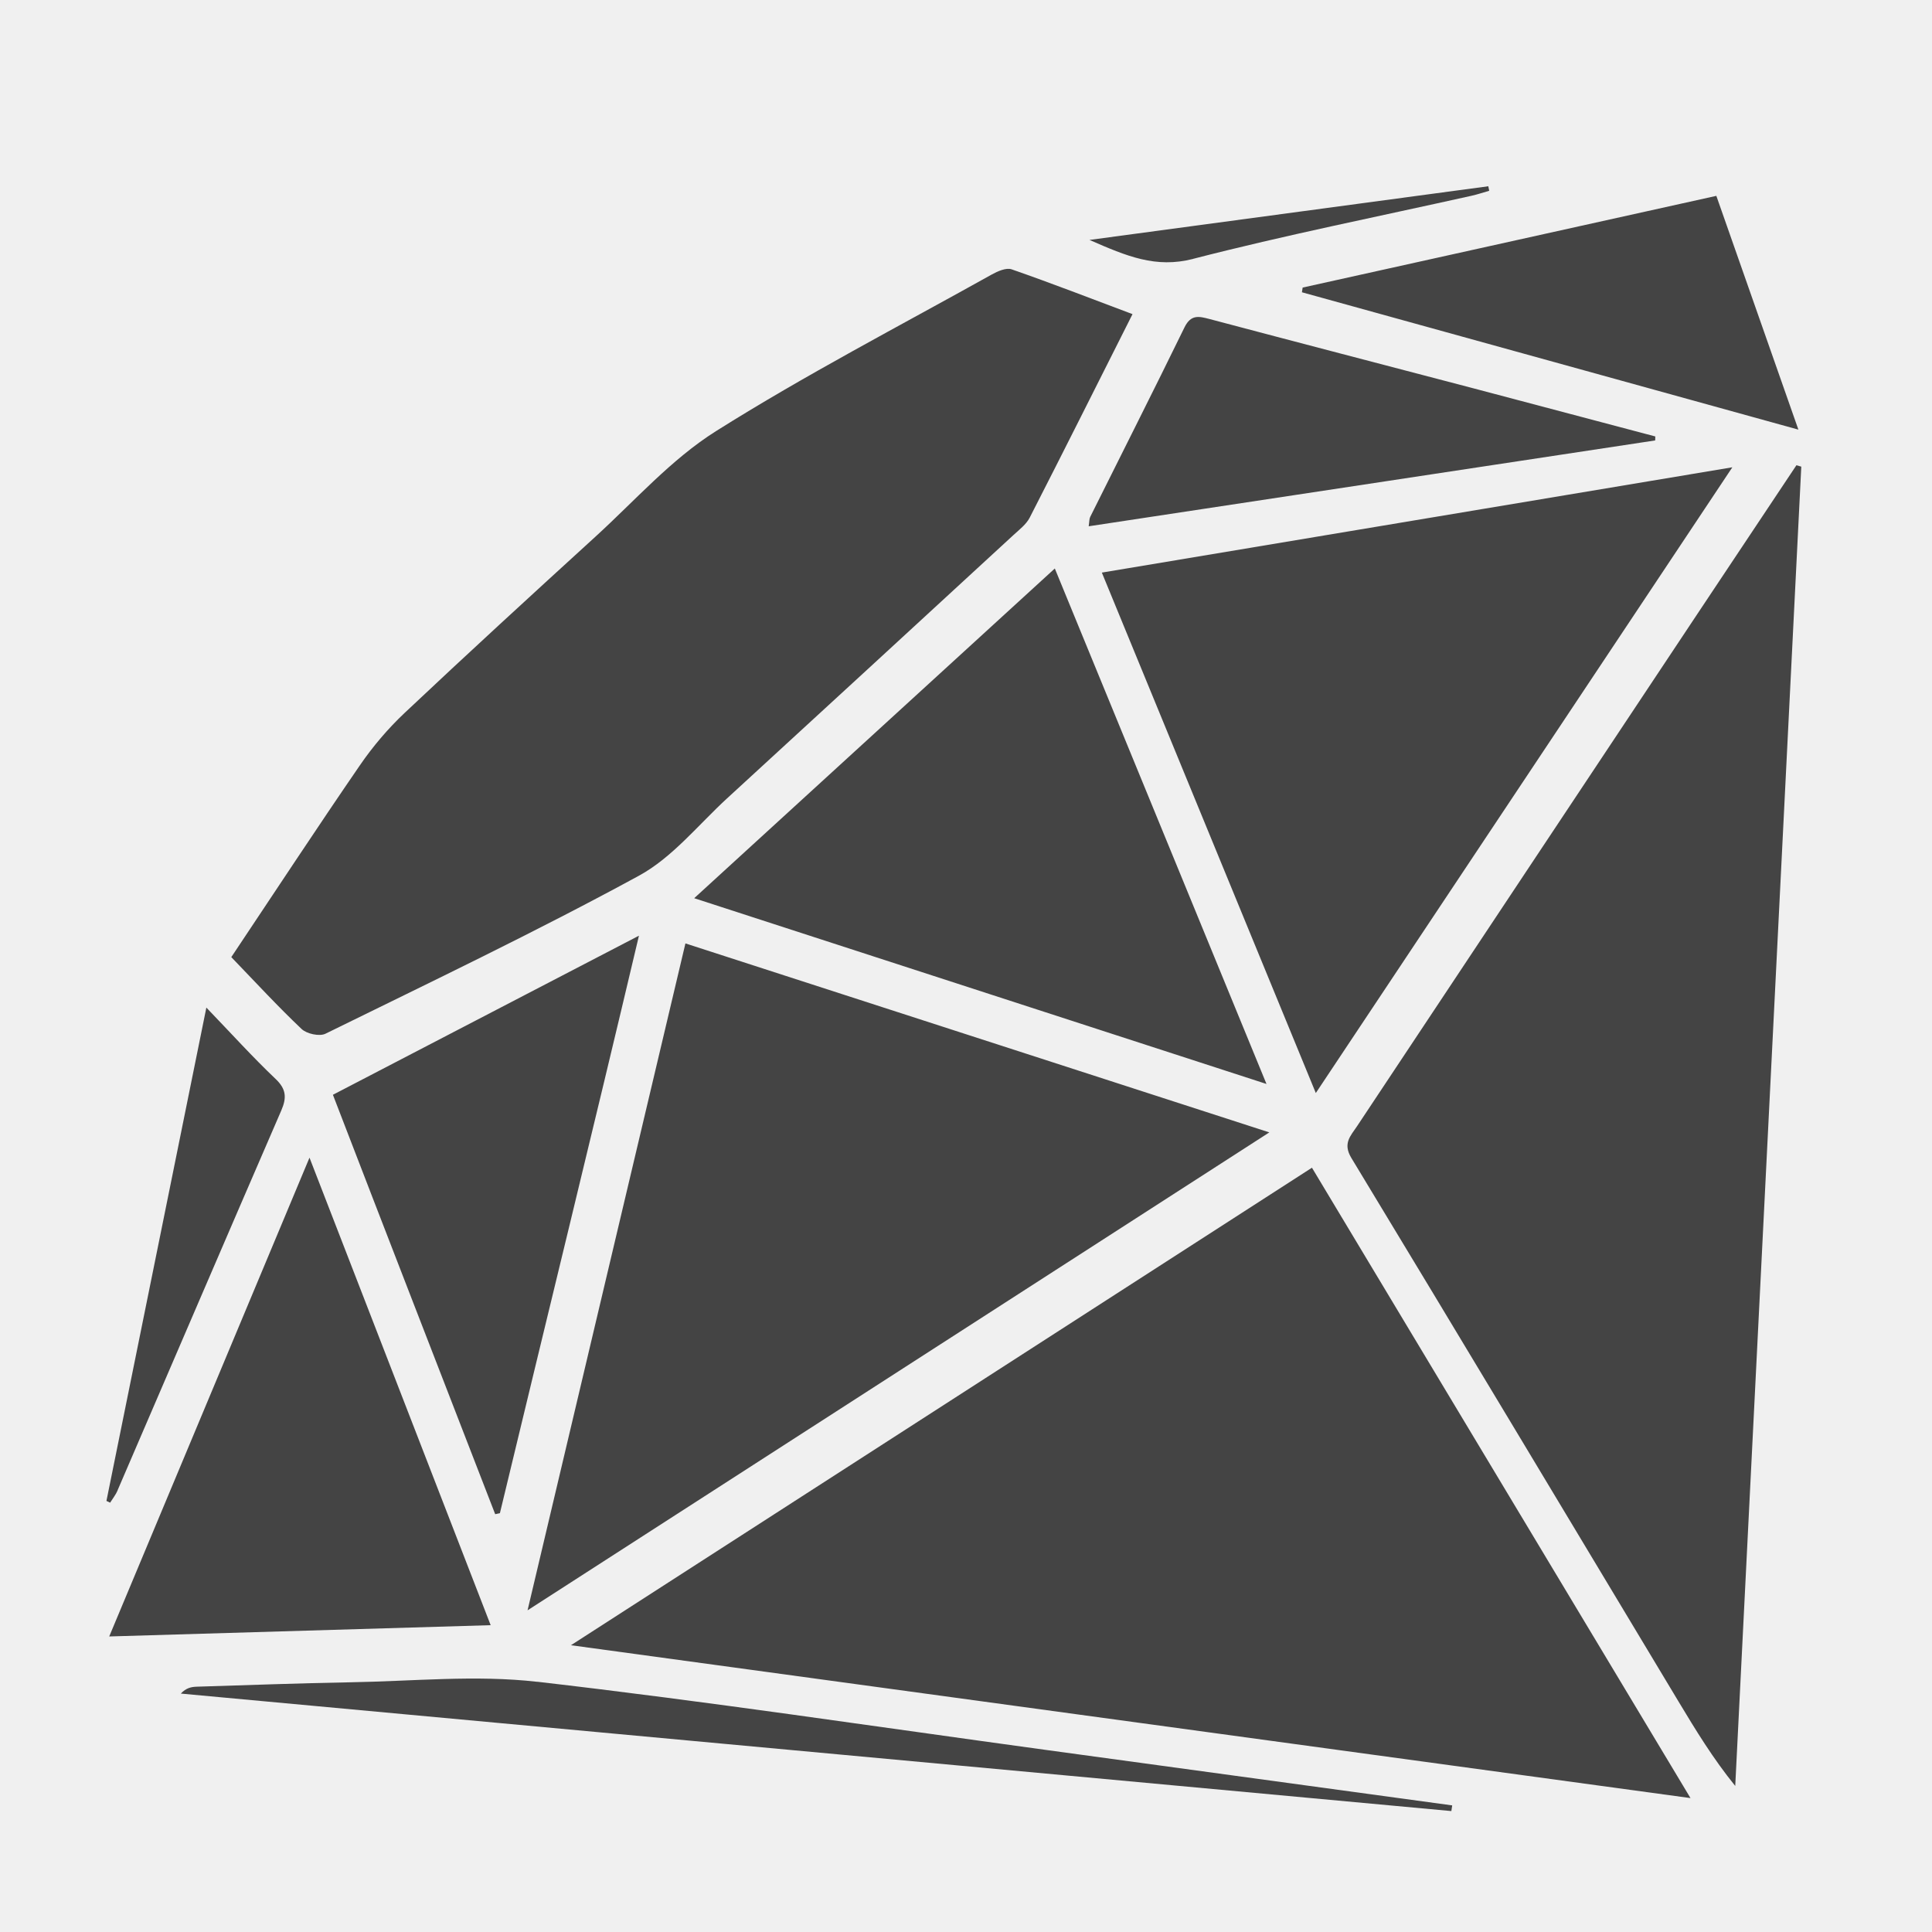
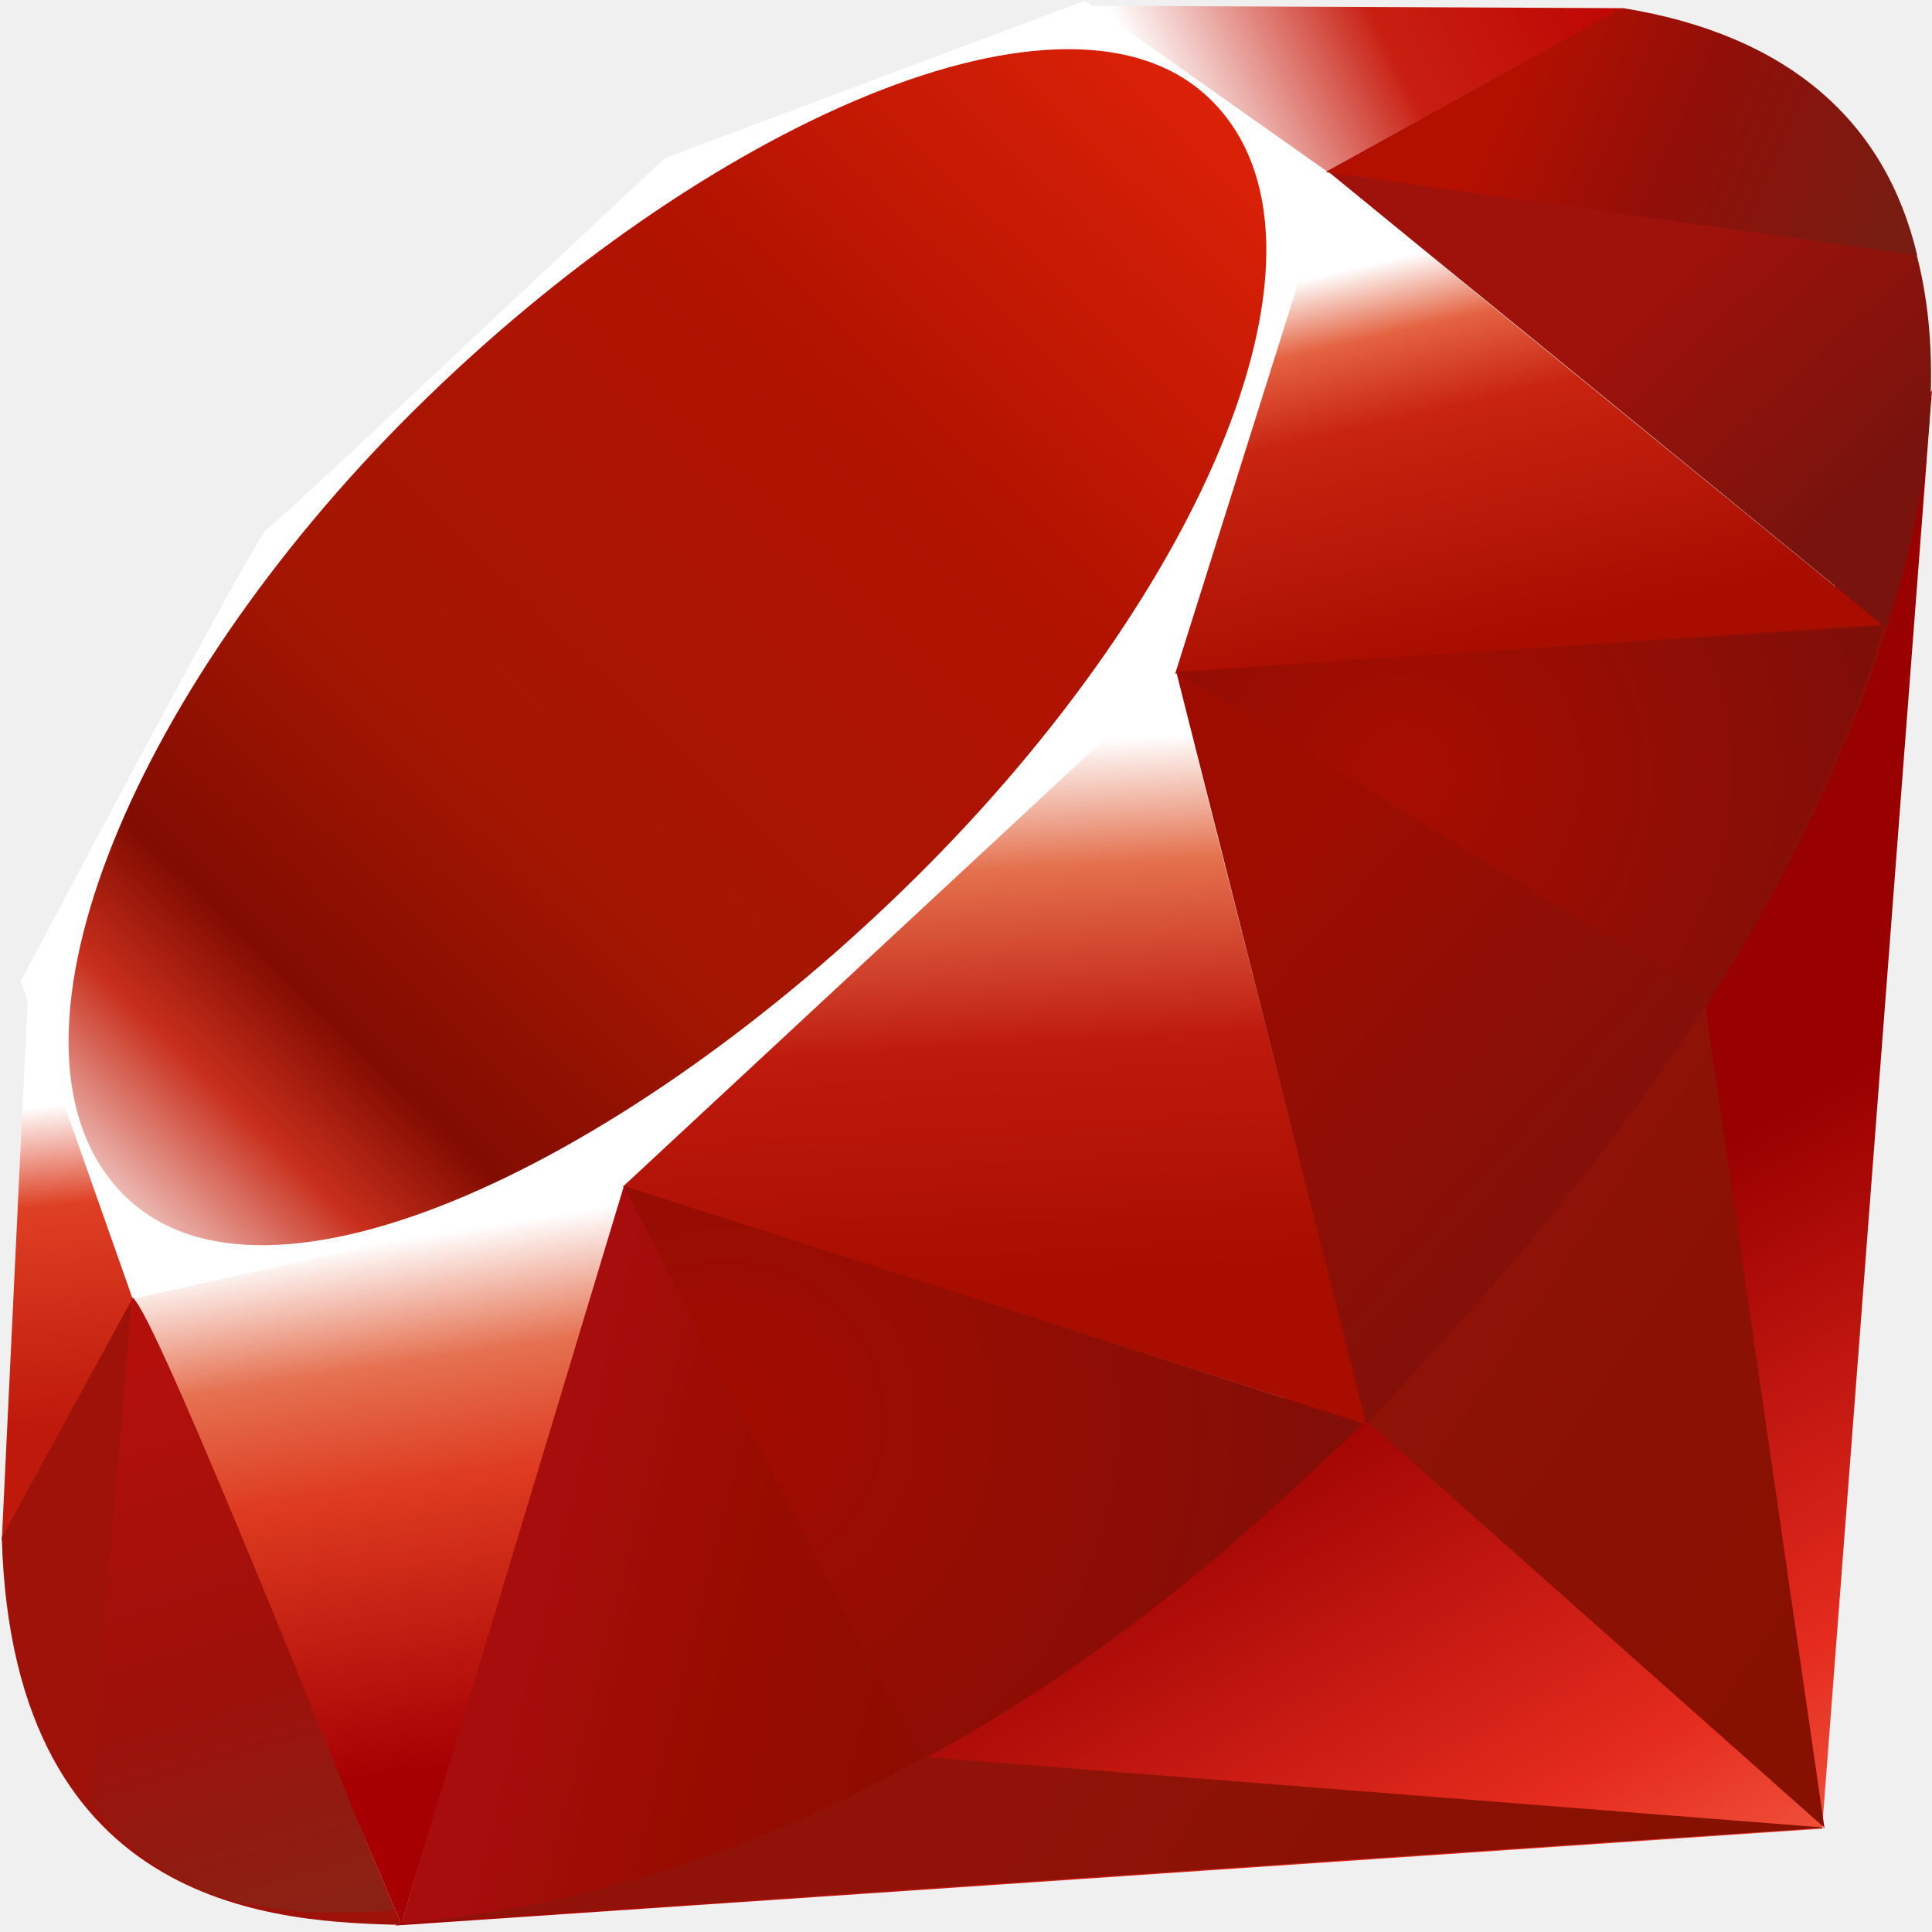
- <svg xmlns="http://www.w3.org/2000/svg" width="800px" height="800px" viewBox="0 0 32 32" version="1.1">
-   <path fill="#444444" d="M9.456 27.25c6.215 0.848 12.319 1.682 18.544 2.532-2.121-3.531-4.187-6.972-6.27-10.441-4.081 2.63-8.124 5.235-12.273 7.909zM29.755 7.705c-0.548 0.823-1.097 1.645-1.644 2.468-1.879 2.827-3.758 5.654-5.635 8.482-0.105 0.158-0.24 0.283-0.093 0.525 1.814 2.995 3.613 5.999 5.417 9 0.285 0.474 0.572 0.946 0.941 1.401 0.364-7.284 0.729-14.568 1.094-21.852-0.027-0.008-0.054-0.016-0.080-0.023zM4.995 17.043c0.085 0.081 0.296 0.127 0.395 0.079 1.74-0.855 3.491-1.691 5.192-2.617 0.555-0.302 0.982-0.842 1.46-1.281 1.583-1.452 3.164-2.907 4.744-4.362 0.097-0.089 0.211-0.176 0.269-0.288 0.568-1.109 1.125-2.224 1.703-3.371-0.689-0.259-1.341-0.512-2.002-0.742-0.089-0.031-0.231 0.031-0.328 0.085-1.53 0.854-3.088 1.663-4.569 2.595-0.741 0.466-1.345 1.154-2.001 1.752-1.058 0.965-2.114 1.933-3.156 2.915-0.277 0.261-0.529 0.558-0.744 0.872-0.713 1.038-1.404 2.091-2.127 3.173 0.404 0.419 0.772 0.819 1.165 1.191zM11.353 15.625c-0.865 3.656-1.726 7.292-2.615 11.047 4.168-2.686 8.241-5.31 12.286-7.916-3.219-1.042-6.428-2.081-9.671-3.13zM28.692 7.74c-3.522 0.588-6.96 1.163-10.442 1.744 1.186 2.885 2.348 5.712 3.544 8.62 2.313-3.475 4.58-6.88 6.899-10.364zM11.498 14.877c3.172 1.030 6.28 2.039 9.479 3.077-1.188-2.894-2.335-5.687-3.506-8.538-1.995 1.824-3.959 3.62-5.973 5.461zM5.126 19.175c-1.125 2.689-2.211 5.286-3.317 7.93 2.126-0.063 4.187-0.124 6.318-0.187-1.001-2.582-1.982-5.114-3.001-7.744zM8.201 25.080c0.026-0.005 0.052-0.012 0.079-0.017 0.758-3.154 1.528-6.287 2.303-9.565-1.728 0.898-3.376 1.754-5.069 2.635 0.864 2.246 1.785 4.615 2.688 6.947zM27.417 7.229c-1.009-0.267-2.018-0.535-3.027-0.801-1.451-0.381-2.903-0.758-4.353-1.143-0.181-0.048-0.312-0.080-0.419 0.139-0.512 1.050-1.041 2.092-1.561 3.138-0.016 0.032-0.013 0.074-0.025 0.155 3.142-0.476 6.263-0.949 9.383-1.422 0.001-0.022 0.001-0.044 0.002-0.066zM21.564 4.841c2.709 0.75 5.419 1.499 8.223 2.275-0.472-1.344-0.909-2.59-1.359-3.872-2.303 0.511-4.577 1.015-6.852 1.519-0.004 0.026-0.008 0.051-0.012 0.077zM8.899 27.856c-1.019-0.117-2.064-0.009-3.097 0.008-0.849 0.015-1.697 0.047-2.545 0.073-0.088 0.003-0.175 0.020-0.262 0.114 7.015 0.649 14.030 1.297 21.044 1.946 0.005-0.031 0.009-0.063 0.014-0.094-2.249-0.307-4.497-0.614-6.746-0.921-2.802-0.383-5.599-0.803-8.408-1.127zM1.947 24.685c0.904-2.097 1.804-4.197 2.712-6.292 0.091-0.21 0.084-0.353-0.094-0.522-0.38-0.361-0.732-0.751-1.147-1.182-0.561 2.77-1.108 5.47-1.655 8.171 0.020 0.009 0.041 0.019 0.061 0.029 0.042-0.067 0.093-0.131 0.124-0.203zM19.763 4.287c1.524-0.393 3.071-0.701 4.608-1.044 0.099-0.022 0.197-0.055 0.295-0.083-0.005-0.025-0.010-0.050-0.015-0.075-2.165 0.291-4.331 0.583-6.606 0.889 0.62 0.271 1.098 0.473 1.718 0.314z" />
+ <svg xmlns="http://www.w3.org/2000/svg" width="140" height="140" viewBox="0 0 140 140" fill="none">
+   <path fill-rule="evenodd" clip-rule="evenodd" d="M108.493 92.112L28.636 139.531L132.036 132.514L140 28.252L108.493 92.112Z" fill="url(#paint0_linear_1_735)" />
+   <path fill-rule="evenodd" clip-rule="evenodd" d="M132.206 132.443L123.318 71.103L99.111 103.068L132.206 132.443Z" fill="url(#paint1_linear_1_735)" />
+   <path fill-rule="evenodd" clip-rule="evenodd" d="M132.326 132.443L67.216 127.332L28.982 139.397L132.326 132.443Z" fill="url(#paint2_linear_1_735)" />
+   <path fill-rule="evenodd" clip-rule="evenodd" d="M29.074 139.411L45.339 86.126L9.547 93.779L29.074 139.411Z" fill="url(#paint3_linear_1_735)" />
+   <path fill-rule="evenodd" clip-rule="evenodd" d="M99.104 103.245L84.138 44.623L41.308 84.77L99.104 103.245Z" fill="url(#paint4_linear_1_735)" />
+   <path fill-rule="evenodd" clip-rule="evenodd" d="M136.604 45.449L96.118 12.382L84.844 48.83L136.604 45.449Z" fill="url(#paint5_linear_1_735)" />
+   <path fill-rule="evenodd" clip-rule="evenodd" d="M117.671 0.593L93.859 13.752L78.836 0.416L117.671 0.593Z" fill="url(#paint6_linear_1_735)" />
+   <path fill-rule="evenodd" clip-rule="evenodd" d="M0.13 111.653L10.105 93.46L2.036 71.788L0.13 111.653Z" fill="url(#paint7_linear_1_735)" />
+   <path fill-rule="evenodd" clip-rule="evenodd" d="M1.5 71.103L9.618 94.131L44.894 86.217L85.169 48.787L96.535 12.686L78.638 0.049L48.212 11.436C38.626 20.352 20.024 37.994 19.353 38.326C18.689 38.665 7.069 60.627 1.5 71.103Z" fill="white" />
+   <path fill-rule="evenodd" clip-rule="evenodd" d="M30.006 29.734C50.782 9.135 77.566 -3.036 87.844 7.334C98.117 17.705 87.223 42.907 66.447 63.5C45.671 84.092 19.219 96.934 8.947 86.563C-1.331 76.2 9.23 50.327 30.006 29.734Z" fill="url(#paint8_linear_1_735)" />
+   <path fill-rule="evenodd" clip-rule="evenodd" d="M29.074 139.39L45.212 85.935L98.808 103.153C79.429 121.325 57.877 136.686 29.074 139.39Z" fill="url(#paint9_linear_1_735)" />
+   <path fill-rule="evenodd" clip-rule="evenodd" d="M85.239 48.682L98.998 103.181C115.186 86.161 129.714 67.863 136.83 45.23L85.239 48.682Z" fill="url(#paint10_linear_1_735)" />
+   <path fill-rule="evenodd" clip-rule="evenodd" d="M136.689 45.505C142.195 28.887 143.466 5.047 117.501 0.621L96.195 12.389L136.689 45.505Z" fill="url(#paint11_linear_1_735)" />
+   <path fill-rule="evenodd" clip-rule="evenodd" d="M0.13 111.413C0.892 138.84 20.68 139.248 29.109 139.489L9.639 94.018L0.13 111.413Z" fill="#9E1209" />
+   <path fill-rule="evenodd" clip-rule="evenodd" d="M85.316 48.767C97.755 56.412 122.824 71.766 123.332 72.049C124.122 72.494 134.141 55.156 136.414 45.357L85.316 48.767Z" fill="url(#paint12_radial_1_735)" />
+   <path fill-rule="evenodd" clip-rule="evenodd" d="M45.191 85.935L66.765 127.558C79.521 120.64 89.51 112.211 98.659 103.182L45.191 85.935Z" fill="url(#paint13_radial_1_735)" />
+   <path fill-rule="evenodd" clip-rule="evenodd" d="M9.554 94.075L6.498 130.474C12.265 138.352 20.2 139.037 28.523 138.423C22.502 123.435 10.472 93.468 9.554 94.075Z" fill="url(#paint14_linear_1_735)" />
+   <path fill-rule="evenodd" clip-rule="evenodd" d="M96.069 12.481L138.927 18.496C136.64 8.803 129.615 2.548 117.643 0.593L96.069 12.481Z" fill="url(#paint15_linear_1_735)" />
+   <defs>
+     <linearGradient id="paint0_linear_1_735" x1="123.017" y1="152.216" x2="93.51" y2="100.12" gradientUnits="userSpaceOnUse">
+       <stop stop-color="#FB7655" />
+       <stop offset="0.41" stop-color="#E42B1E" />
+       <stop offset="0.99" stop-color="#990000" />
+       <stop offset="1" stop-color="#990000" />
+     </linearGradient>
+     <linearGradient id="paint1_linear_1_735" x1="137.716" y1="108.453" x2="99.689" y2="82.934" gradientUnits="userSpaceOnUse">
+       <stop stop-color="#871101" />
+       <stop offset="0.99" stop-color="#911209" />
+       <stop offset="1" stop-color="#911209" />
+     </linearGradient>
+     <linearGradient id="paint2_linear_1_735" x1="107.29" y1="153.795" x2="69.263" y2="128.277" gradientUnits="userSpaceOnUse">
+       <stop stop-color="#871101" />
+       <stop offset="0.99" stop-color="#911209" />
+       <stop offset="1" stop-color="#911209" />
+     </linearGradient>
+     <linearGradient id="paint3_linear_1_735" x1="27.448" y1="89.981" x2="33.343" y2="128.293" gradientUnits="userSpaceOnUse">
+       <stop stop-color="white" />
+       <stop offset="0.23" stop-color="#E57252" />
+       <stop offset="0.46" stop-color="#DE3B20" />
+       <stop offset="0.99" stop-color="#A60003" />
+       <stop offset="1" stop-color="#A60003" />
+     </linearGradient>
+     <linearGradient id="paint4_linear_1_735" x1="67.995" y1="54.206" x2="70.167" y2="93.307" gradientUnits="userSpaceOnUse">
+       <stop stop-color="white" />
+       <stop offset="0.23" stop-color="#E4714E" />
+       <stop offset="0.56" stop-color="#BE1A0D" />
+       <stop offset="0.99" stop-color="#A80D00" />
+       <stop offset="1" stop-color="#A80D00" />
+     </linearGradient>
+     <linearGradient id="paint5_linear_1_735" x1="103.977" y1="18.066" x2="110.48" y2="46.089" gradientUnits="userSpaceOnUse">
+       <stop stop-color="white" />
+       <stop offset="0.18" stop-color="#E46342" />
+       <stop offset="0.4" stop-color="#C82410" />
+       <stop offset="0.99" stop-color="#A80D00" />
+       <stop offset="1" stop-color="#A80D00" />
+     </linearGradient>
+     <linearGradient id="paint6_linear_1_735" x1="84.121" y1="8.197" x2="112.142" y2="-5.814" gradientUnits="userSpaceOnUse">
+       <stop stop-color="white" />
+       <stop offset="0.54" stop-color="#C81F11" />
+       <stop offset="0.99" stop-color="#BF0905" />
+       <stop offset="1" stop-color="#BF0905" />
+     </linearGradient>
+     <linearGradient id="paint7_linear_1_735" x1="2.886" y1="80.213" x2="5.192" y2="103.303" gradientUnits="userSpaceOnUse">
+       <stop stop-color="white" />
+       <stop offset="0.31" stop-color="#DE4024" />
+       <stop offset="0.99" stop-color="#BF190B" />
+       <stop offset="1" stop-color="#BF190B" />
+     </linearGradient>
+     <linearGradient id="paint8_linear_1_735" x1="-12.969" y1="109.545" x2="95.444" y2="-1.934" gradientUnits="userSpaceOnUse">
+       <stop stop-color="#BD0012" />
+       <stop offset="0.07" stop-color="white" />
+       <stop offset="0.17" stop-color="white" />
+       <stop offset="0.27" stop-color="#C82F1C" />
+       <stop offset="0.33" stop-color="#820C01" />
+       <stop offset="0.46" stop-color="#A31601" />
+       <stop offset="0.72" stop-color="#B31301" />
+       <stop offset="0.99" stop-color="#E82609" />
+       <stop offset="1" stop-color="#E82609" />
+     </linearGradient>
+     <linearGradient id="paint9_linear_1_735" x1="70.072" y1="120.79" x2="37.417" y2="112.731" gradientUnits="userSpaceOnUse">
+       <stop stop-color="#8C0C01" />
+       <stop offset="0.54" stop-color="#990C00" />
+       <stop offset="0.99" stop-color="#A80D0E" />
+       <stop offset="1" stop-color="#A80D0E" />
+     </linearGradient>
+     <linearGradient id="paint10_linear_1_735" x1="126.16" y1="81.597" x2="97.151" y2="55.596" gradientUnits="userSpaceOnUse">
+       <stop stop-color="#7E110B" />
+       <stop offset="0.99" stop-color="#9E0C00" />
+       <stop offset="1" stop-color="#9E0C00" />
+     </linearGradient>
+     <linearGradient id="paint11_linear_1_735" x1="136.819" y1="33.89" x2="122.368" y2="18.442" gradientUnits="userSpaceOnUse">
+       <stop stop-color="#79130D" />
+       <stop offset="0.99" stop-color="#9E120B" />
+       <stop offset="1" stop-color="#9E120B" />
+     </linearGradient>
+     <radialGradient id="paint12_radial_1_735" cx="0" cy="0" r="1" gradientUnits="userSpaceOnUse" gradientTransform="translate(101.668 56.0932) scale(35.55 35.55)">
+       <stop stop-color="#A80D00" />
+       <stop offset="0.99" stop-color="#7E0E08" />
+       <stop offset="1" stop-color="#7E0E08" />
+     </radialGradient>
+     <radialGradient id="paint13_radial_1_735" cx="0" cy="0" r="1" gradientUnits="userSpaceOnUse" gradientTransform="translate(52.4355 102.942) scale(47.2589 47.2589)">
+       <stop stop-color="#A30C00" />
+       <stop offset="0.99" stop-color="#800E08" />
+       <stop offset="1" stop-color="#800E08" />
+     </radialGradient>
+     <linearGradient id="paint14_linear_1_735" x1="18.958" y1="139.359" x2="7.182" y2="99.406" gradientUnits="userSpaceOnUse">
+       <stop stop-color="#8B2114" />
+       <stop offset="0.43" stop-color="#9E100A" />
+       <stop offset="0.99" stop-color="#B3100C" />
+       <stop offset="1" stop-color="#B3100C" />
+     </linearGradient>
+     <linearGradient id="paint15_linear_1_735" x1="109.299" y1="6.966" x2="135.7" y2="18.62" gradientUnits="userSpaceOnUse">
+       <stop stop-color="#B31000" />
+       <stop offset="0.44" stop-color="#910F08" />
+       <stop offset="0.99" stop-color="#791C12" />
+       <stop offset="1" stop-color="#791C12" />
+     </linearGradient>
+   </defs>
</svg>
